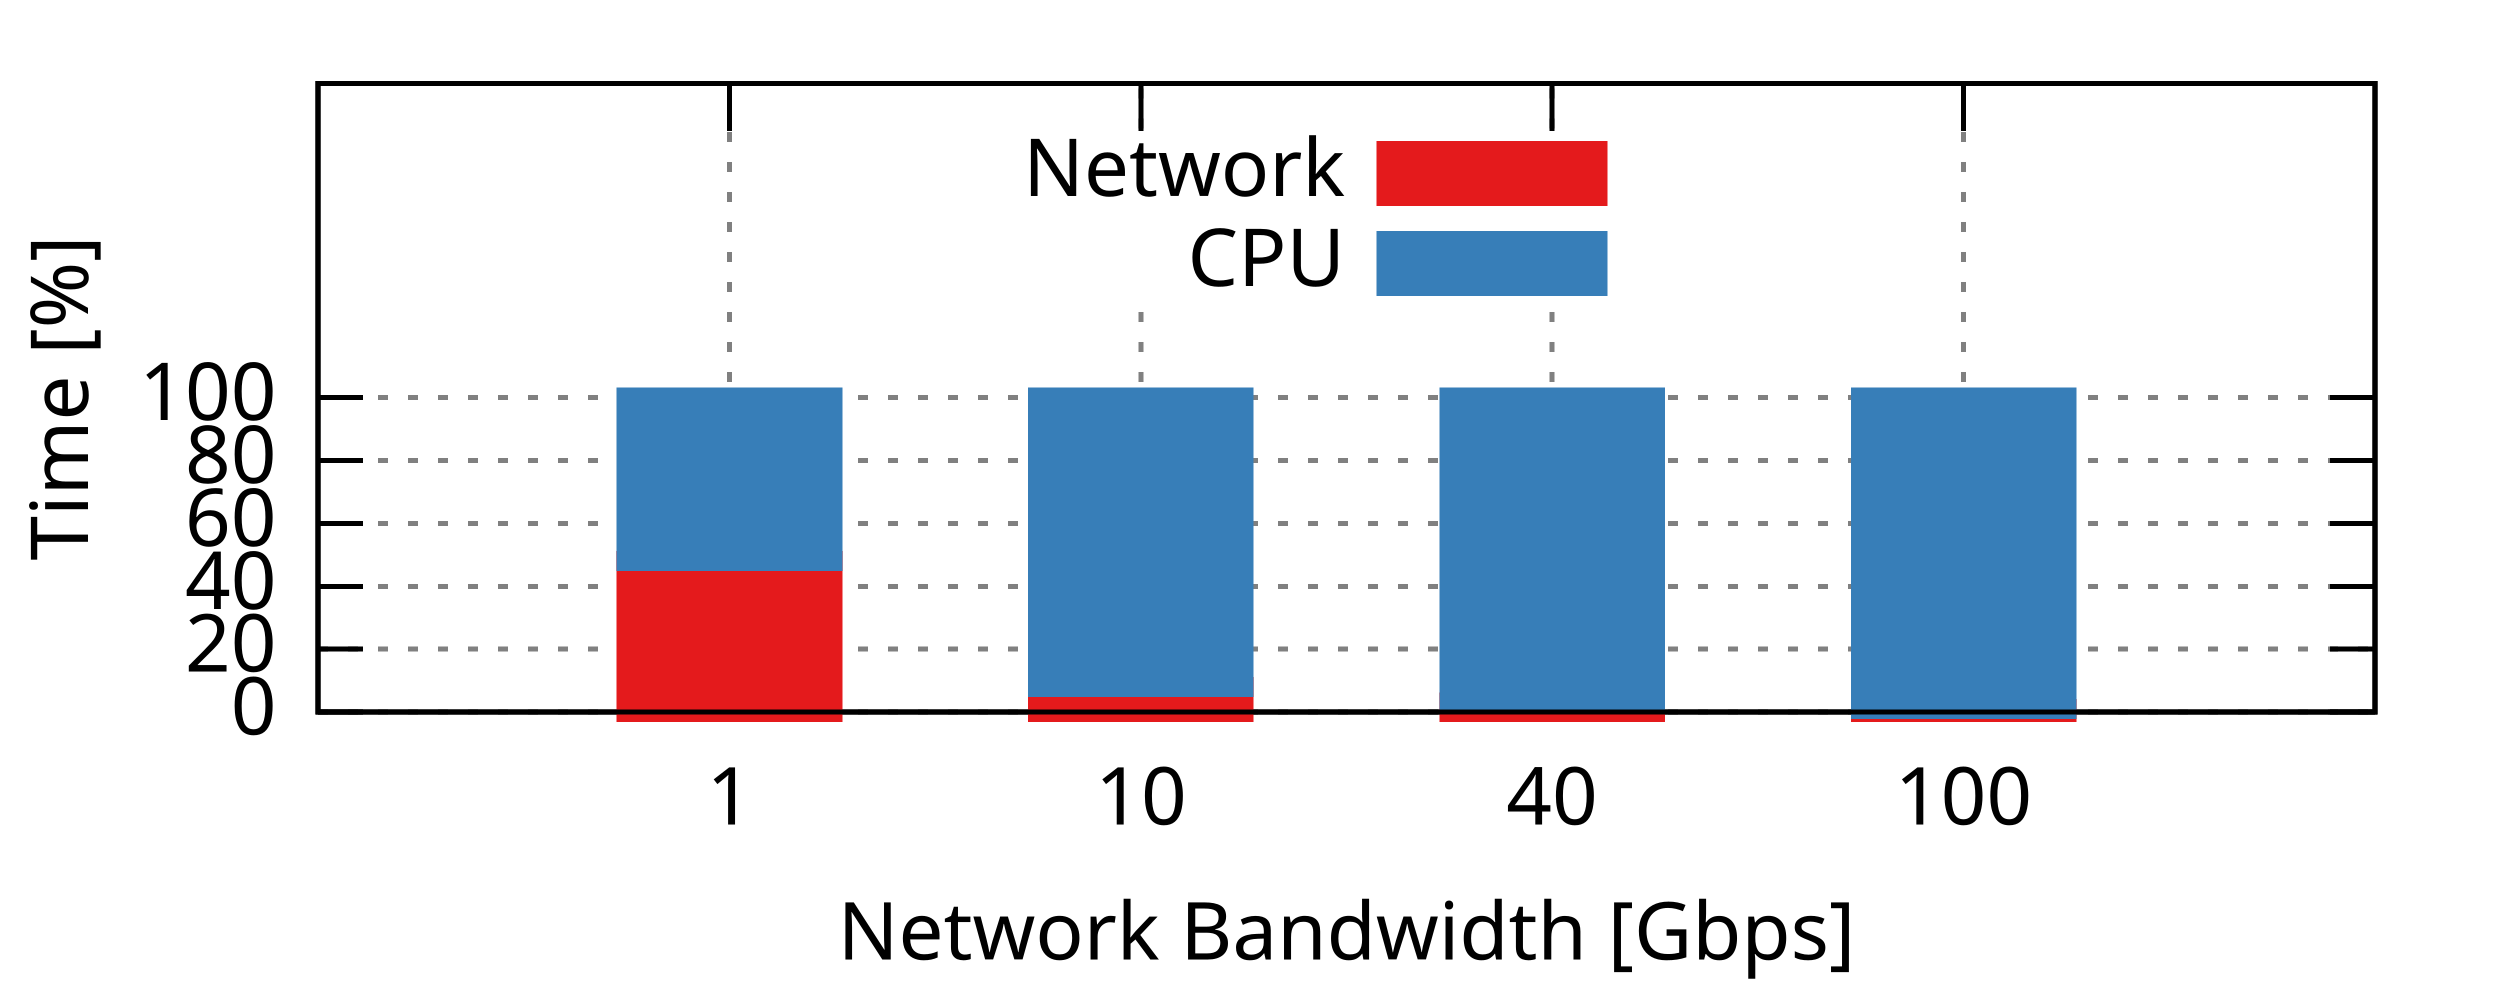
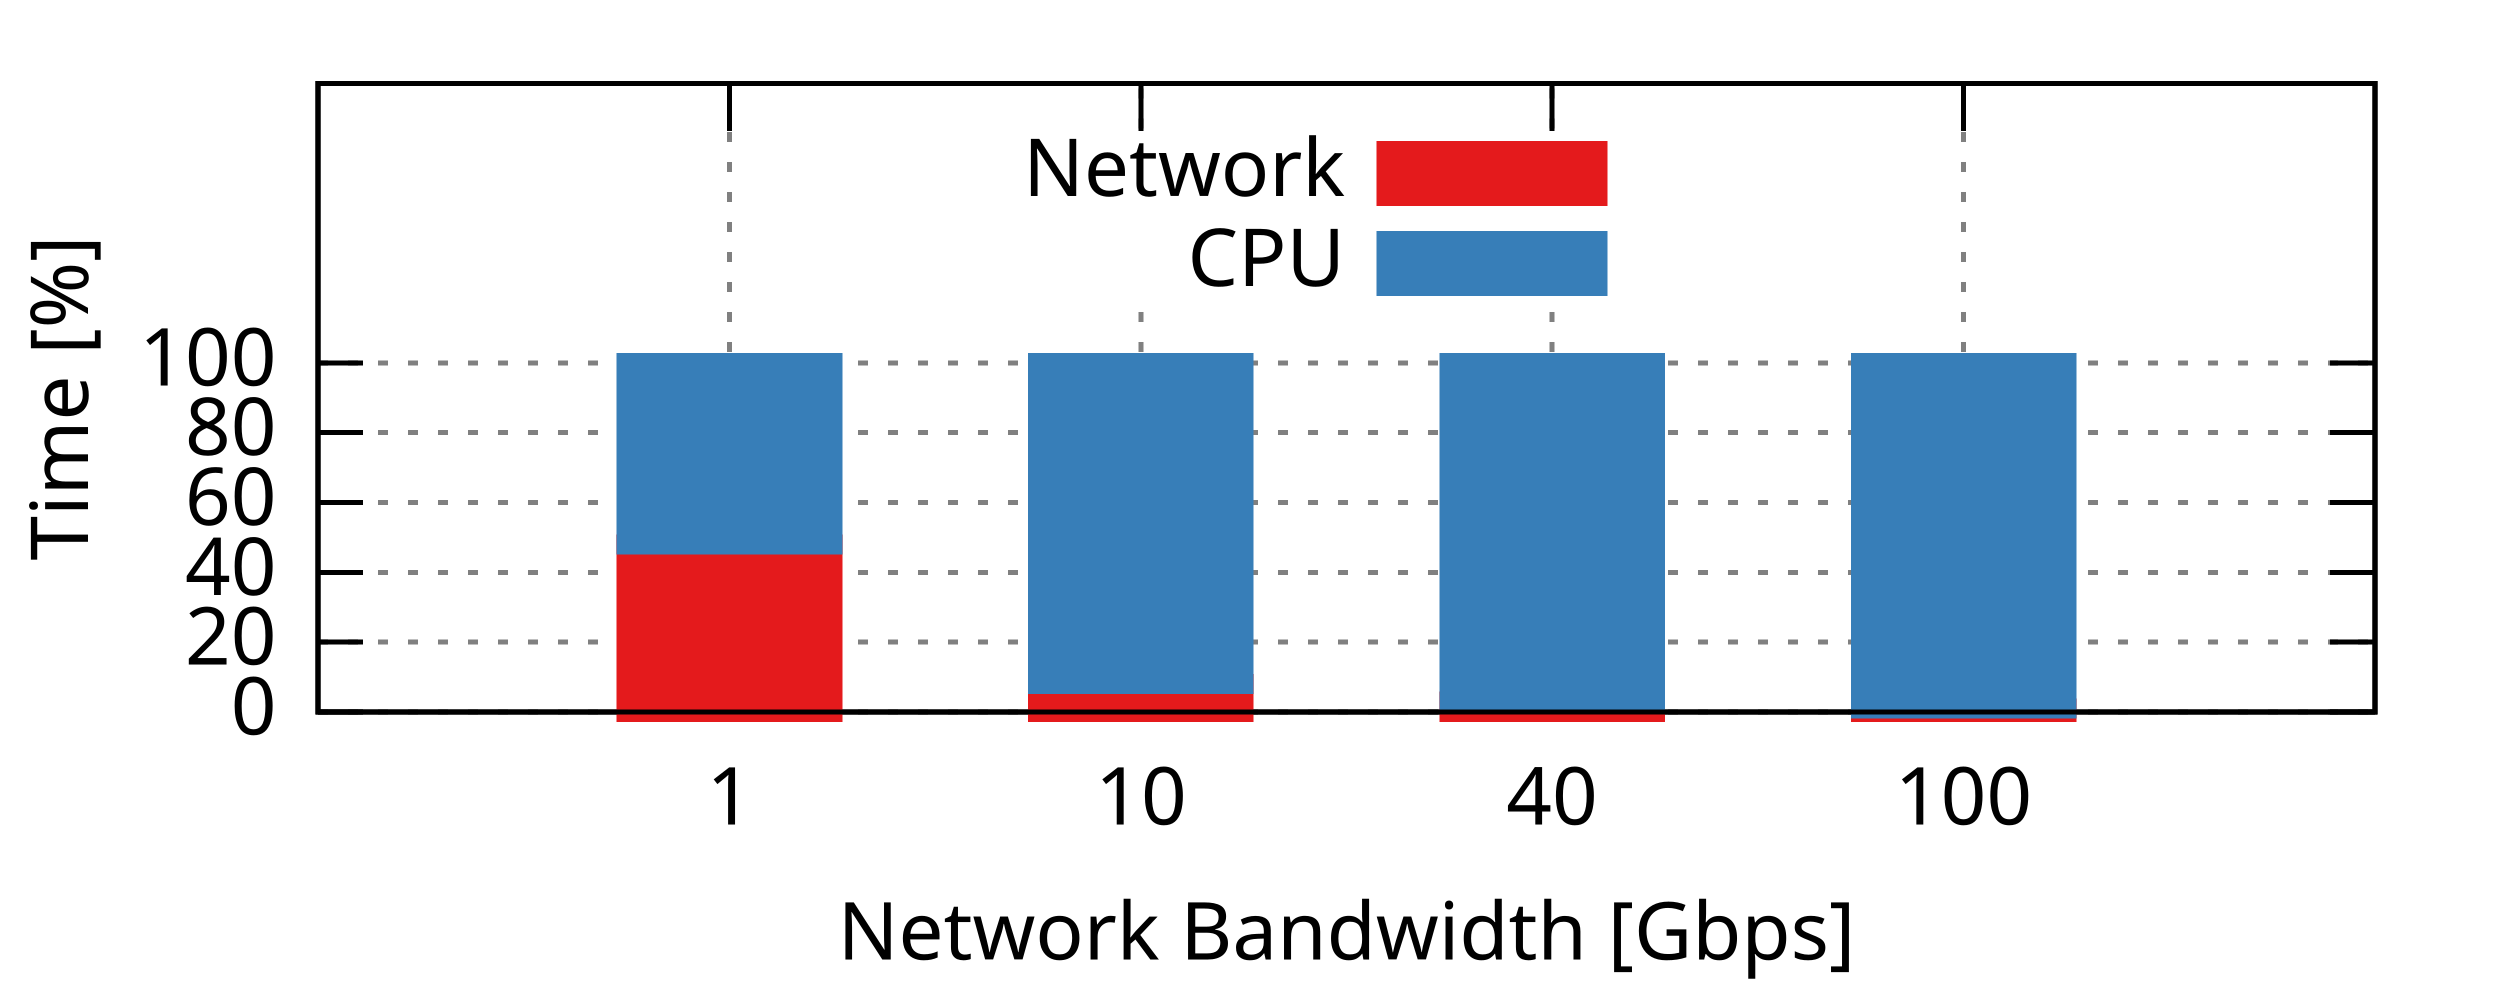
<svg xmlns="http://www.w3.org/2000/svg" xmlns:xlink="http://www.w3.org/1999/xlink" width="500" height="200" viewBox="0 0 500 200">
  <g id="gnuplot_canvas">
    <rect x="0" y="0" width="500" height="200" fill="none" />
    <defs>
      <circle id="gpDot" r="0.5" stroke-width="0.5" />
      <path id="gpPt0" stroke-width="0.222" stroke="currentColor" d="M-1,0 h2 M0,-1 v2" />
      <path id="gpPt1" stroke-width="0.222" stroke="currentColor" d="M-1,-1 L1,1 M1,-1 L-1,1" />
      <path id="gpPt2" stroke-width="0.222" stroke="currentColor" d="M-1,0 L1,0 M0,-1 L0,1 M-1,-1 L1,1 M-1,1 L1,-1" />
      <rect id="gpPt3" stroke-width="0.222" stroke="currentColor" x="-1" y="-1" width="2" height="2" />
      <rect id="gpPt4" stroke-width="0.222" stroke="currentColor" fill="currentColor" x="-1" y="-1" width="2" height="2" />
      <circle id="gpPt5" stroke-width="0.222" stroke="currentColor" cx="0" cy="0" r="1" />
      <use xlink:href="#gpPt5" id="gpPt6" fill="currentColor" stroke="none" />
      <path id="gpPt7" stroke-width="0.222" stroke="currentColor" d="M0,-1.33 L-1.33,0.67 L1.33,0.67 z" />
      <use xlink:href="#gpPt7" id="gpPt8" fill="currentColor" stroke="none" />
      <use xlink:href="#gpPt7" id="gpPt9" stroke="currentColor" transform="rotate(180)" />
      <use xlink:href="#gpPt9" id="gpPt10" fill="currentColor" stroke="none" />
      <use xlink:href="#gpPt3" id="gpPt11" stroke="currentColor" transform="rotate(45)" />
      <use xlink:href="#gpPt11" id="gpPt12" fill="currentColor" stroke="none" />
    </defs>
    <g style="fill:none; color:white; stroke:currentColor; stroke-width:1.00; stroke-linecap:butt; stroke-linejoin:miter">
</g>
    <g style="fill:none; color:black; stroke:currentColor; stroke-width:1.00; stroke-linecap:butt; stroke-linejoin:miter">
</g>
    <g style="fill:none; color:gray; stroke:currentColor; stroke-width:1.00; stroke-linecap:butt; stroke-linejoin:miter">
      <path stroke="gray" stroke-dasharray=" 2,4" class="gridline" d="M63.6,142.4 L475.0,142.4  h0.01" />
    </g>
    <g style="fill:none; color:black; stroke:currentColor; stroke-width:1.00; stroke-linecap:butt; stroke-linejoin:miter">
      <path stroke="black" d="M63.6,142.4 L72.6,142.4 M475.0,142.4 L466.0,142.4  h0.01" />
      <g transform="translate(55.3,146.9)" style="stroke:none; fill:black; font-family:Verdana; font-size:12.00pt; text-anchor:end">
        <text>0</text>
      </g>
    </g>
    <g style="fill:none; color:gray; stroke:currentColor; stroke-width:1.00; stroke-linecap:butt; stroke-linejoin:miter">
-       <path stroke="gray" stroke-dasharray=" 2,4" class="gridline" d="M63.6,129.8 L475.0,129.8  h0.01" />
+       <path stroke="gray" stroke-dasharray=" 2,4" class="gridline" d="M63.6,128.4 L475.0,128.4  h0.01" />
    </g>
    <g style="fill:none; color:black; stroke:currentColor; stroke-width:1.00; stroke-linecap:butt; stroke-linejoin:miter">
-       <path stroke="black" d="M63.6,129.8 L72.6,129.8 M475.0,129.8 L466.0,129.8  h0.01" />
-       <g transform="translate(55.3,134.3)" style="stroke:none; fill:black; font-family:Verdana; font-size:12.00pt; text-anchor:end">
+       <path stroke="black" d="M63.6,128.4 L72.6,128.4 M475.0,128.4 L466.0,128.4  h0.01" />
+       <g transform="translate(55.3,132.9)" style="stroke:none; fill:black; font-family:Verdana; font-size:12.00pt; text-anchor:end">
        <text>20</text>
      </g>
    </g>
    <g style="fill:none; color:gray; stroke:currentColor; stroke-width:1.00; stroke-linecap:butt; stroke-linejoin:miter">
-       <path stroke="gray" stroke-dasharray=" 2,4" class="gridline" d="M63.6,117.3 L475.0,117.3  h0.01" />
+       <path stroke="gray" stroke-dasharray=" 2,4" class="gridline" d="M63.6,114.5 L475.0,114.5  h0.01" />
    </g>
    <g style="fill:none; color:black; stroke:currentColor; stroke-width:1.00; stroke-linecap:butt; stroke-linejoin:miter">
-       <path stroke="black" d="M63.6,117.3 L72.6,117.3 M475.0,117.3 L466.0,117.3  h0.01" />
-       <g transform="translate(55.3,121.8)" style="stroke:none; fill:black; font-family:Verdana; font-size:12.00pt; text-anchor:end">
+       <path stroke="black" d="M63.6,114.5 L72.6,114.5 M475.0,114.5 L466.0,114.5  h0.01" />
+       <g transform="translate(55.3,119.0)" style="stroke:none; fill:black; font-family:Verdana; font-size:12.00pt; text-anchor:end">
        <text>40</text>
      </g>
    </g>
    <g style="fill:none; color:gray; stroke:currentColor; stroke-width:1.00; stroke-linecap:butt; stroke-linejoin:miter">
-       <path stroke="gray" stroke-dasharray=" 2,4" class="gridline" d="M63.6,104.7 L475.0,104.7  h0.01" />
+       <path stroke="gray" stroke-dasharray=" 2,4" class="gridline" d="M63.6,100.5 L475.0,100.5  h0.01" />
    </g>
    <g style="fill:none; color:black; stroke:currentColor; stroke-width:1.00; stroke-linecap:butt; stroke-linejoin:miter">
-       <path stroke="black" d="M63.6,104.7 L72.6,104.7 M475.0,104.7 L466.0,104.7  h0.01" />
-       <g transform="translate(55.3,109.2)" style="stroke:none; fill:black; font-family:Verdana; font-size:12.00pt; text-anchor:end">
+       <path stroke="black" d="M63.6,100.5 L72.6,100.5 M475.0,100.5 L466.0,100.5  h0.01" />
+       <g transform="translate(55.3,105.0)" style="stroke:none; fill:black; font-family:Verdana; font-size:12.00pt; text-anchor:end">
        <text>60</text>
      </g>
    </g>
    <g style="fill:none; color:gray; stroke:currentColor; stroke-width:1.00; stroke-linecap:butt; stroke-linejoin:miter">
-       <path stroke="gray" stroke-dasharray=" 2,4" class="gridline" d="M63.6,92.1 L475.0,92.1  h0.01" />
+       <path stroke="gray" stroke-dasharray=" 2,4" class="gridline" d="M63.6,86.5 L475.0,86.5  h0.01" />
    </g>
    <g style="fill:none; color:black; stroke:currentColor; stroke-width:1.00; stroke-linecap:butt; stroke-linejoin:miter">
-       <path stroke="black" d="M63.6,92.1 L72.6,92.1 M475.0,92.1 L466.0,92.1  h0.01" />
-       <g transform="translate(55.3,96.6)" style="stroke:none; fill:black; font-family:Verdana; font-size:12.00pt; text-anchor:end">
+       <path stroke="black" d="M63.6,86.5 L72.6,86.5 M475.0,86.5 L466.0,86.5  h0.01" />
+       <g transform="translate(55.3,91.0)" style="stroke:none; fill:black; font-family:Verdana; font-size:12.00pt; text-anchor:end">
        <text>80</text>
      </g>
    </g>
    <g style="fill:none; color:gray; stroke:currentColor; stroke-width:1.00; stroke-linecap:butt; stroke-linejoin:miter">
-       <path stroke="gray" stroke-dasharray=" 2,4" class="gridline" d="M63.6,79.5 L475.0,79.5  h0.01" />
+       <path stroke="gray" stroke-dasharray=" 2,4" class="gridline" d="M63.6,72.6 L475.0,72.6  h0.01" />
    </g>
    <g style="fill:none; color:black; stroke:currentColor; stroke-width:1.00; stroke-linecap:butt; stroke-linejoin:miter">
-       <path stroke="black" d="M63.6,79.5 L72.6,79.5 M475.0,79.5 L466.0,79.5  h0.01" />
-       <g transform="translate(55.3,84.0)" style="stroke:none; fill:black; font-family:Verdana; font-size:12.00pt; text-anchor:end">
+       <path stroke="black" d="M63.6,72.6 L72.6,72.6 M475.0,72.6 L466.0,72.6  h0.01" />
+       <g transform="translate(55.3,77.1)" style="stroke:none; fill:black; font-family:Verdana; font-size:12.00pt; text-anchor:end">
        <text>100</text>
      </g>
    </g>
    <g style="fill:none; color:gray; stroke:currentColor; stroke-width:1.00; stroke-linecap:butt; stroke-linejoin:miter">
      <path stroke="gray" stroke-dasharray=" 2,4" class="gridline" d="M145.9,142.4 L145.9,16.7  h0.01" />
    </g>
    <g style="fill:none; color:black; stroke:currentColor; stroke-width:1.00; stroke-linecap:butt; stroke-linejoin:miter">
      <path stroke="black" d="M145.9,142.4 L145.9,133.4 M145.9,16.7 L145.9,25.7  h0.01" />
      <g transform="translate(145.9,164.9)" style="stroke:none; fill:black; font-family:Verdana; font-size:12.00pt; text-anchor:middle">
        <text>1</text>
      </g>
    </g>
    <g style="fill:none; color:gray; stroke:currentColor; stroke-width:1.00; stroke-linecap:butt; stroke-linejoin:miter">
      <path stroke="gray" stroke-dasharray=" 2,4" class="gridline" d="M228.2,142.4 L228.2,61.7 M228.2,25.7 L228.2,16.7  h0.01" />
    </g>
    <g style="fill:none; color:black; stroke:currentColor; stroke-width:1.00; stroke-linecap:butt; stroke-linejoin:miter">
      <path stroke="black" d="M228.2,142.4 L228.2,133.4 M228.2,16.7 L228.2,25.7  h0.01" />
      <g transform="translate(228.2,164.9)" style="stroke:none; fill:black; font-family:Verdana; font-size:12.00pt; text-anchor:middle">
        <text>10</text>
      </g>
    </g>
    <g style="fill:none; color:gray; stroke:currentColor; stroke-width:1.00; stroke-linecap:butt; stroke-linejoin:miter">
      <path stroke="gray" stroke-dasharray=" 2,4" class="gridline" d="M310.4,142.4 L310.4,61.7 M310.4,25.7 L310.4,16.7  h0.01" />
    </g>
    <g style="fill:none; color:black; stroke:currentColor; stroke-width:1.00; stroke-linecap:butt; stroke-linejoin:miter">
      <path stroke="black" d="M310.4,142.4 L310.4,133.4 M310.4,16.7 L310.4,25.7  h0.01" />
      <g transform="translate(310.4,164.9)" style="stroke:none; fill:black; font-family:Verdana; font-size:12.00pt; text-anchor:middle">
        <text>40</text>
      </g>
    </g>
    <g style="fill:none; color:gray; stroke:currentColor; stroke-width:1.00; stroke-linecap:butt; stroke-linejoin:miter">
      <path stroke="gray" stroke-dasharray=" 2,4" class="gridline" d="M392.7,142.4 L392.7,16.7  h0.01" />
    </g>
    <g style="fill:none; color:black; stroke:currentColor; stroke-width:1.00; stroke-linecap:butt; stroke-linejoin:miter">
      <path stroke="black" d="M392.7,142.4 L392.7,133.4 M392.7,16.7 L392.7,25.7  h0.01" />
      <g transform="translate(392.7,164.9)" style="stroke:none; fill:black; font-family:Verdana; font-size:12.00pt; text-anchor:middle">
        <text>100</text>
      </g>
      <path stroke="black" d="M63.6,16.7 L63.6,142.4 L475.0,142.4 L475.0,16.7 L63.6,16.7 Z  h0.01" />
      <g transform="translate(17.6,79.6) rotate(270)" style="stroke:none; fill:black; font-family:Verdana; font-size:12.00pt; text-anchor:middle">
        <text>Time [%]</text>
      </g>
      <g transform="translate(269.3,191.9)" style="stroke:none; fill:black; font-family:Verdana; font-size:12.00pt; text-anchor:middle">
        <text>Network Bandwidth [Gbps]</text>
      </g>
    </g>
    <g id="gnuplot_plot_1">
      <g style="fill:none; color:white; stroke:black; stroke-width:4.00; stroke-linecap:butt; stroke-linejoin:miter">
</g>
      <g style="fill:none; color:red; stroke:currentColor; stroke-width:4.00; stroke-linecap:butt; stroke-linejoin:miter">
        <g transform="translate(269.0,39.2)" style="stroke:none; fill:black; font-family:Verdana; font-size:12.00pt; text-anchor:end">
          <text>Network</text>
        </g>
        <g style="stroke:none; shape-rendering:crispEdges">
          <polygon fill="rgb(228,  26,  28)" points="277.3,39.2 319.5,39.2 319.5,30.2 277.3,30.2 " />
        </g>
        <path stroke="rgb(228,  26,  28)" d="M277.3,39.2 L319.5,39.2 L319.5,30.2 L277.3,30.2 L277.3,39.2 Z  h0.01" />
        <g style="stroke:none; shape-rendering:crispEdges">
-           <polygon fill="rgb(228,  26,  28)" points="125.3,142.4 166.6,142.4 166.6,112.1 125.3,112.1 " />
+           <polygon fill="rgb(228,  26,  28)" points="125.3,142.4 166.6,142.4 166.6,108.8 125.3,108.8 " />
        </g>
-         <path stroke="rgb(228,  26,  28)" d="M125.3,142.4 L125.3,112.2 L166.5,112.2 L166.5,142.4 L125.3,142.4 Z  h0.01" />
+         <path stroke="rgb(228,  26,  28)" d="M125.3,142.4 L125.3,108.9 L166.5,108.9 L166.5,142.4 L125.3,142.4 Z  h0.01" />
        <g style="stroke:none; shape-rendering:crispEdges">
-           <polygon fill="rgb(228,  26,  28)" points="207.6,142.4 248.8,142.4 248.8,137.3 207.6,137.3 " />
+           <polygon fill="rgb(228,  26,  28)" points="207.6,142.4 248.8,142.4 248.8,136.7 207.6,136.7 " />
        </g>
-         <path stroke="rgb(228,  26,  28)" d="M207.6,142.4 L207.6,137.4 L248.7,137.4 L248.7,142.4 L207.6,142.4 Z  h0.01" />
+         <path stroke="rgb(228,  26,  28)" d="M207.6,142.4 L207.6,136.8 L248.7,136.8 L248.7,142.4 L207.6,142.4 Z  h0.01" />
        <g style="stroke:none; shape-rendering:crispEdges">
-           <polygon fill="rgb(228,  26,  28)" points="289.9,142.4 331.1,142.4 331.1,140.4 289.9,140.4 " />
+           <polygon fill="rgb(228,  26,  28)" points="289.9,142.4 331.1,142.4 331.1,140.2 289.9,140.2 " />
        </g>
-         <path stroke="rgb(228,  26,  28)" d="M289.9,142.4 L289.9,140.5 L331.0,140.5 L331.0,142.4 L289.9,142.4 Z  h0.01" />
+         <path stroke="rgb(228,  26,  28)" d="M289.9,142.4 L289.9,140.3 L331.0,140.3 L331.0,142.4 L289.9,142.4 Z  h0.01" />
        <g style="stroke:none; shape-rendering:crispEdges">
-           <polygon fill="rgb(228,  26,  28)" points="372.2,142.4 413.4,142.4 413.4,141.7 372.2,141.7 " />
+           <polygon fill="rgb(228,  26,  28)" points="372.2,142.4 413.4,142.4 413.4,141.6 372.2,141.6 " />
        </g>
-         <path stroke="rgb(228,  26,  28)" d="M372.2,142.4 L372.2,141.8 L413.3,141.8 L413.3,142.4 L372.2,142.4 Z  h0.01" />
+         <path stroke="rgb(228,  26,  28)" d="M372.2,142.4 L372.2,141.7 L413.3,141.7 L413.3,142.4 L372.2,142.4 Z  h0.01" />
      </g>
    </g>
    <g id="gnuplot_plot_2">
      <g style="fill:none; color:green; stroke:currentColor; stroke-width:4.00; stroke-linecap:butt; stroke-linejoin:miter">
        <g transform="translate(269.0,57.2)" style="stroke:none; fill:black; font-family:Verdana; font-size:12.00pt; text-anchor:end">
          <text>CPU</text>
        </g>
        <g style="stroke:none; shape-rendering:crispEdges">
          <polygon fill="rgb( 55, 126, 184)" points="277.3,57.2 319.5,57.2 319.5,48.2 277.3,48.2 " />
        </g>
        <path stroke="rgb( 55, 126, 184)" d="M277.3,57.2 L319.5,57.2 L319.5,48.2 L277.3,48.2 L277.3,57.2 Z  h0.01" />
        <g style="stroke:none; shape-rendering:crispEdges">
-           <polygon fill="rgb( 55, 126, 184)" points="125.3,112.2 166.6,112.2 166.6,79.4 125.3,79.4 " />
+           <polygon fill="rgb( 55, 126, 184)" points="125.3,108.9 166.6,108.9 166.6,72.5 125.3,72.5 " />
        </g>
-         <path stroke="rgb( 55, 126, 184)" d="M125.3,112.2 L125.3,79.5 L166.5,79.5 L166.5,112.2 L125.3,112.2 Z  h0.01" />
+         <path stroke="rgb( 55, 126, 184)" d="M125.3,108.9 L125.3,72.6 L166.5,72.6 L166.5,108.9 L125.3,108.9 Z  h0.01" />
        <g style="stroke:none; shape-rendering:crispEdges">
-           <polygon fill="rgb( 55, 126, 184)" points="207.6,137.4 248.8,137.4 248.8,79.4 207.6,79.4 " />
+           <polygon fill="rgb( 55, 126, 184)" points="207.6,136.8 248.8,136.8 248.8,72.5 207.6,72.5 " />
        </g>
-         <path stroke="rgb( 55, 126, 184)" d="M207.6,137.4 L207.6,79.5 L248.7,79.5 L248.7,137.4 L207.6,137.4 Z  h0.01" />
+         <path stroke="rgb( 55, 126, 184)" d="M207.6,136.8 L207.6,72.6 L248.7,72.6 L248.7,136.8 L207.6,136.8 Z  h0.01" />
        <g style="stroke:none; shape-rendering:crispEdges">
-           <polygon fill="rgb( 55, 126, 184)" points="289.9,140.5 331.1,140.5 331.1,79.4 289.9,79.4 " />
+           <polygon fill="rgb( 55, 126, 184)" points="289.9,140.3 331.1,140.3 331.1,72.5 289.9,72.5 " />
        </g>
-         <path stroke="rgb( 55, 126, 184)" d="M289.9,140.5 L289.9,79.5 L331.0,79.5 L331.0,140.5 L289.9,140.5 Z  h0.01" />
+         <path stroke="rgb( 55, 126, 184)" d="M289.9,140.3 L289.9,72.6 L331.0,72.6 L331.0,140.3 L289.9,140.3 Z  h0.01" />
        <g style="stroke:none; shape-rendering:crispEdges">
-           <polygon fill="rgb( 55, 126, 184)" points="372.2,141.8 413.4,141.8 413.4,79.4 372.2,79.4 " />
+           <polygon fill="rgb( 55, 126, 184)" points="372.2,141.7 413.4,141.7 413.4,72.5 372.2,72.5 " />
        </g>
-         <path stroke="rgb( 55, 126, 184)" d="M372.2,141.8 L372.2,79.5 L413.3,79.5 L413.3,141.8 L372.2,141.8 Z  h0.01" />
+         <path stroke="rgb( 55, 126, 184)" d="M372.2,141.7 L372.2,72.6 L413.3,72.6 L413.3,141.7 L372.2,141.7 Z  h0.01" />
      </g>
    </g>
    <g style="fill:none; color:white; stroke:rgb( 55, 126, 184); stroke-width:1.00; stroke-linecap:butt; stroke-linejoin:miter">
</g>
    <g style="fill:none; color:black; stroke:currentColor; stroke-width:1.00; stroke-linecap:butt; stroke-linejoin:miter">
      <path stroke="black" d="M63.6,16.7 L63.6,142.4 L475.0,142.4 L475.0,16.7 L63.6,16.7 Z  h0.01" />
    </g>
  </g>
</svg>
